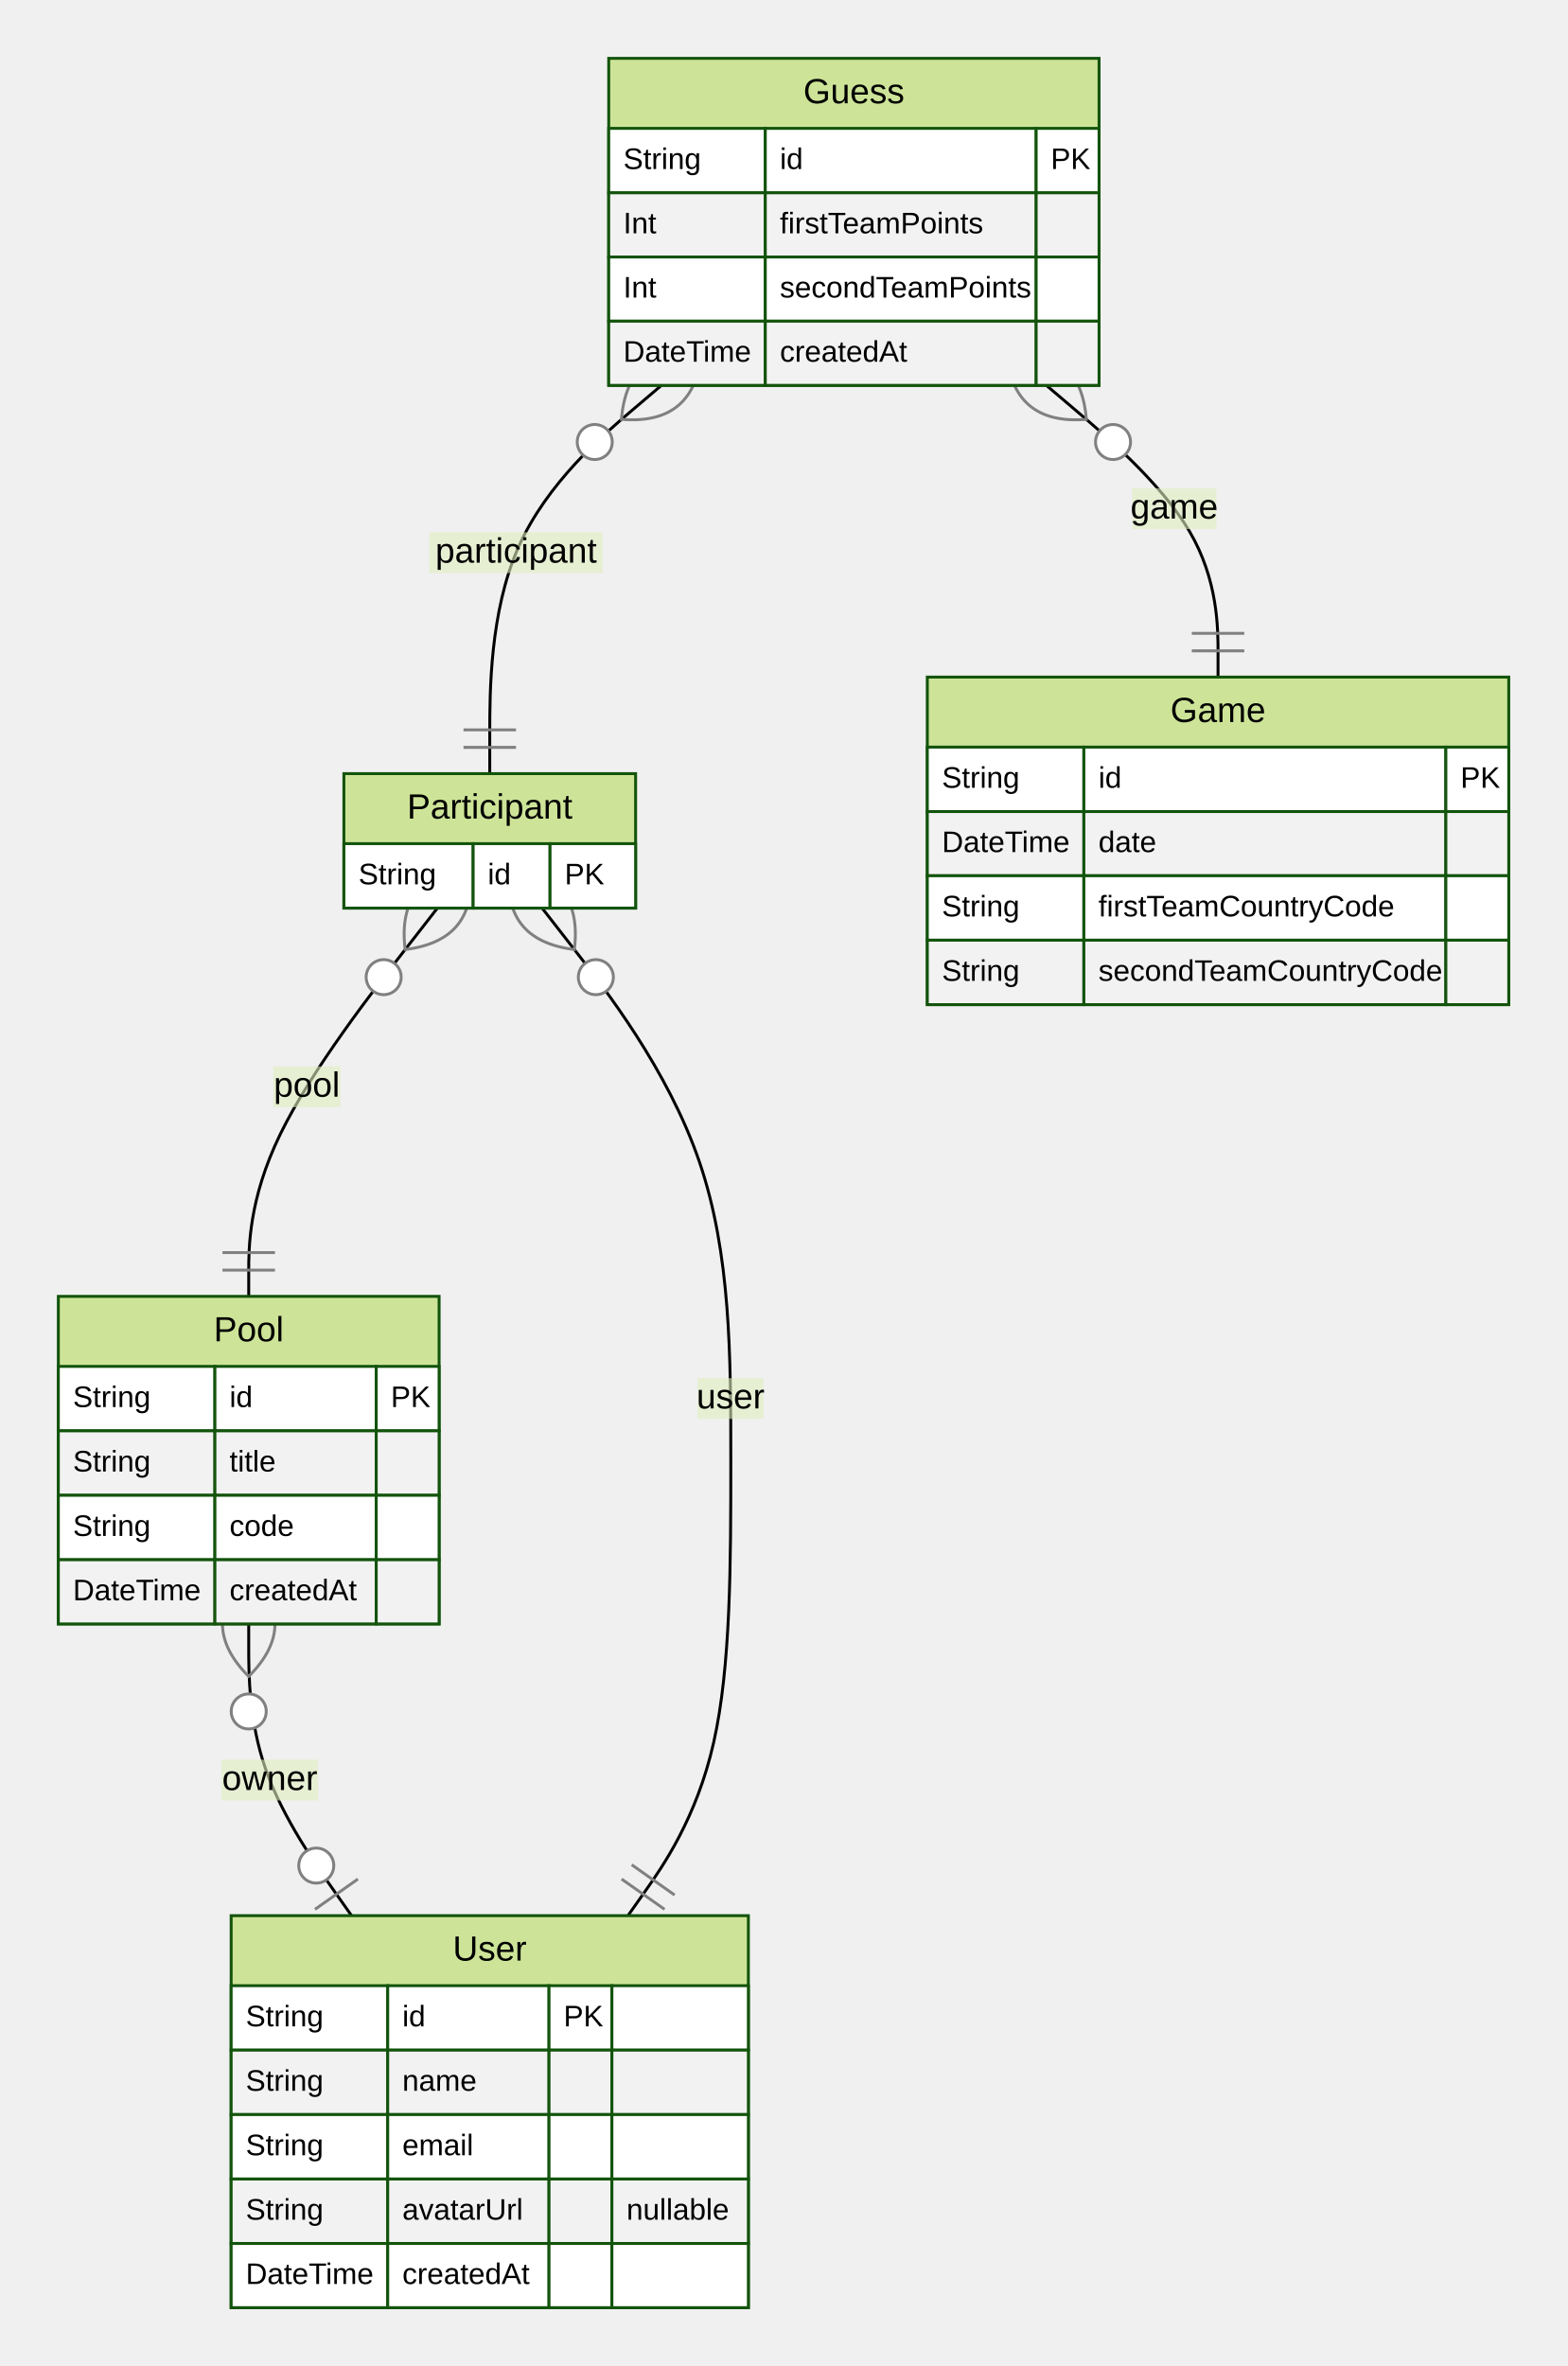
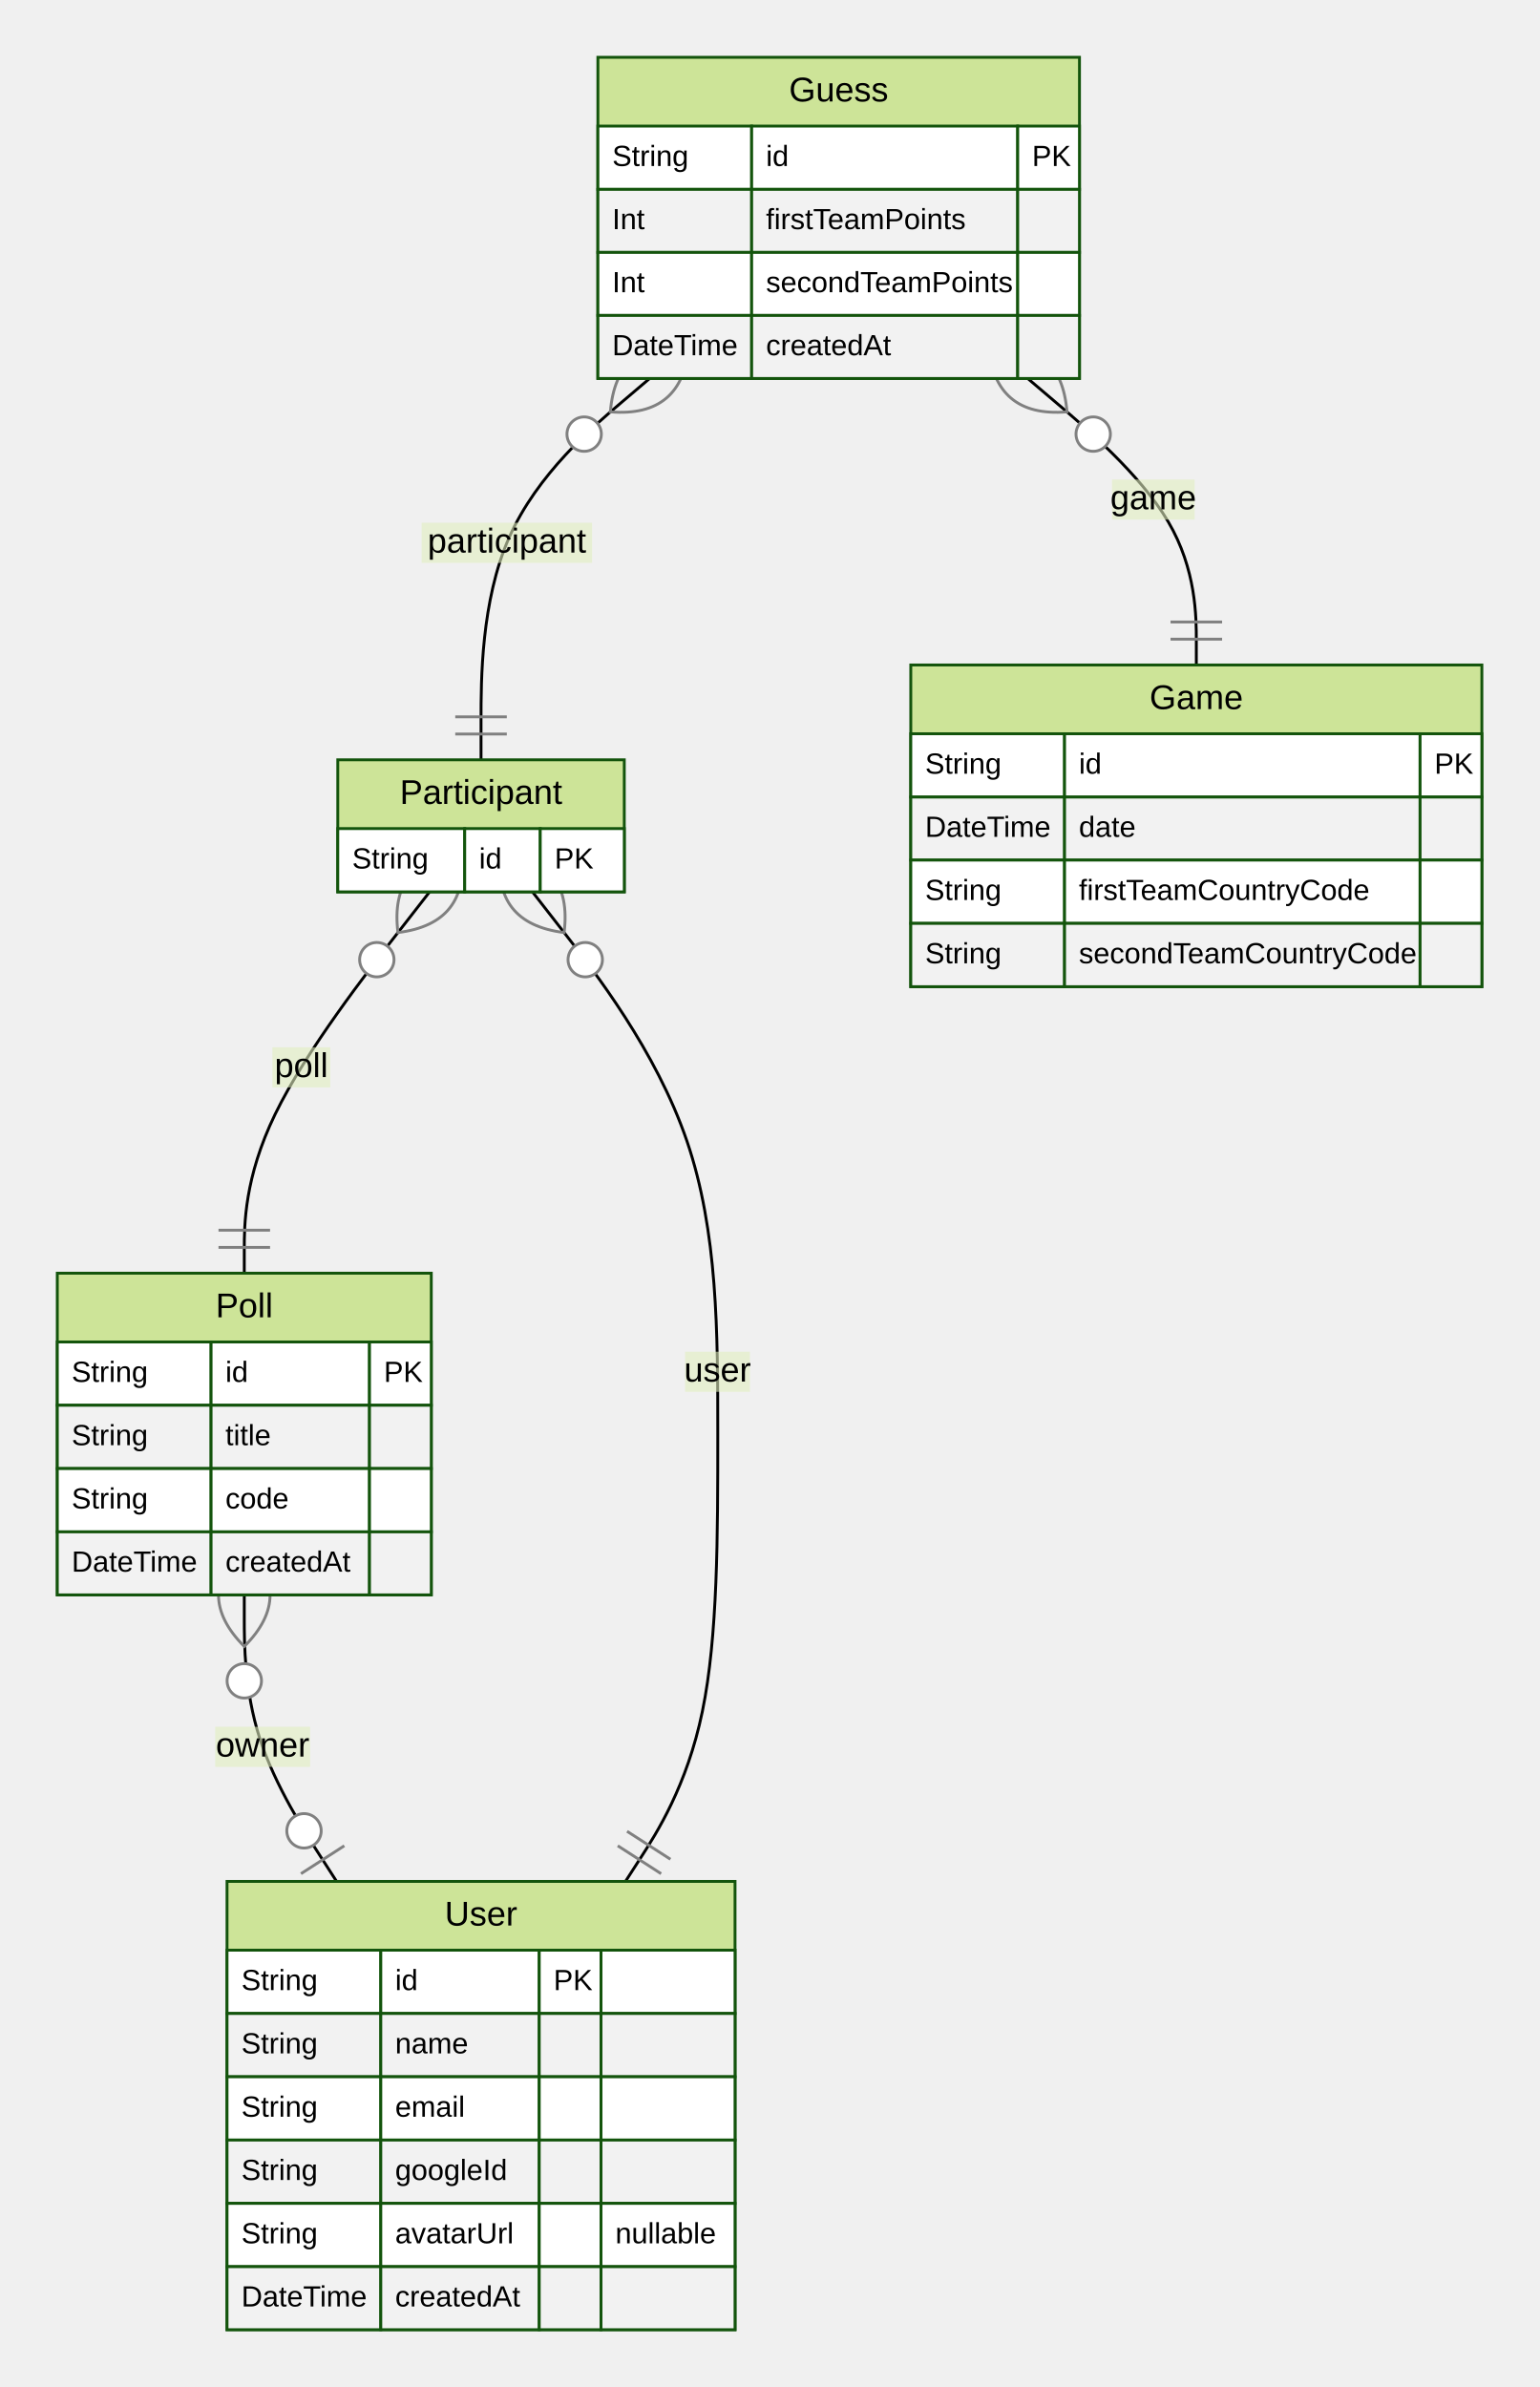
- <svg xmlns="http://www.w3.org/2000/svg" aria-labelledby="chart-title-mermaid-0 chart-desc-mermaid-0" role="img" viewBox="0 0 537.227 811.01" style="max-width: 537.227px; background-color: white;" width="100%" id="mermaid-0">
+ <svg xmlns="http://www.w3.org/2000/svg" aria-labelledby="chart-title-mermaid-0 chart-desc-mermaid-0" role="img" viewBox="0 0 537.227 833.102" style="max-width: 537.227px; background-color: white;" width="100%" id="mermaid-0">
  <style>#mermaid-0 {font-family:"trebuchet ms",verdana,arial,sans-serif;font-size:16px;fill:#000000;}#mermaid-0 .error-icon{fill:#552222;}#mermaid-0 .error-text{fill:#552222;stroke:#552222;}#mermaid-0 .edge-thickness-normal{stroke-width:2px;}#mermaid-0 .edge-thickness-thick{stroke-width:3.5px;}#mermaid-0 .edge-pattern-solid{stroke-dasharray:0;}#mermaid-0 .edge-pattern-dashed{stroke-dasharray:3;}#mermaid-0 .edge-pattern-dotted{stroke-dasharray:2;}#mermaid-0 .marker{fill:#000000;stroke:#000000;}#mermaid-0 .marker.cross{stroke:#000000;}#mermaid-0 svg{font-family:"trebuchet ms",verdana,arial,sans-serif;font-size:16px;}#mermaid-0 .entityBox{fill:#cde498;stroke:#13540c;}#mermaid-0 .attributeBoxOdd{fill:#ffffff;stroke:#13540c;}#mermaid-0 .attributeBoxEven{fill:#f2f2f2;stroke:#13540c;}#mermaid-0 .relationshipLabelBox{fill:hsl(78.158, 58.462%, 84.51%);opacity:0.7;background-color:hsl(78.158, 58.462%, 84.51%);}#mermaid-0 .relationshipLabelBox rect{opacity:0.5;}#mermaid-0 .relationshipLine{stroke:#000000;}#mermaid-0 :root{--mermaid-font-family:"trebuchet ms",verdana,arial,sans-serif;}</style>
  <g />
  <defs>
    <marker orient="auto" markerHeight="18" markerWidth="18" refY="9" refX="0" id="ONLY_ONE_START">
      <path d="M9,0 L9,18 M15,0 L15,18" fill="none" stroke="gray" />
    </marker>
  </defs>
  <defs>
    <marker orient="auto" markerHeight="18" markerWidth="18" refY="9" refX="18" id="ONLY_ONE_END">
      <path d="M3,0 L3,18 M9,0 L9,18" fill="none" stroke="gray" />
    </marker>
  </defs>
  <defs>
    <marker orient="auto" markerHeight="18" markerWidth="30" refY="9" refX="0" id="ZERO_OR_ONE_START">
      <circle r="6" cy="9" cx="21" fill="white" stroke="gray" />
      <path d="M9,0 L9,18" fill="none" stroke="gray" />
    </marker>
  </defs>
  <defs>
    <marker orient="auto" markerHeight="18" markerWidth="30" refY="9" refX="30" id="ZERO_OR_ONE_END">
      <circle r="6" cy="9" cx="9" fill="white" stroke="gray" />
      <path d="M21,0 L21,18" fill="none" stroke="gray" />
    </marker>
  </defs>
  <defs>
    <marker orient="auto" markerHeight="36" markerWidth="45" refY="18" refX="18" id="ONE_OR_MORE_START">
      <path d="M0,18 Q 18,0 36,18 Q 18,36 0,18 M42,9 L42,27" fill="none" stroke="gray" />
    </marker>
  </defs>
  <defs>
    <marker orient="auto" markerHeight="36" markerWidth="45" refY="18" refX="27" id="ONE_OR_MORE_END">
      <path d="M3,9 L3,27 M9,18 Q27,0 45,18 Q27,36 9,18" fill="none" stroke="gray" />
    </marker>
  </defs>
  <defs>
    <marker orient="auto" markerHeight="36" markerWidth="57" refY="18" refX="18" id="ZERO_OR_MORE_START">
      <circle r="6" cy="18" cx="48" fill="white" stroke="gray" />
      <path d="M0,18 Q18,0 36,18 Q18,36 0,18" fill="none" stroke="gray" />
    </marker>
  </defs>
  <defs>
    <marker orient="auto" markerHeight="36" markerWidth="57" refY="18" refX="39" id="ZERO_OR_MORE_END">
      <circle r="6" cy="18" cx="9" fill="white" stroke="gray" />
      <path d="M21,18 Q39,0 57,18 Q39,36 21,18" fill="none" stroke="gray" />
    </marker>
  </defs>
-   <path marker-start="url(#ZERO_OR_MORE_START)" marker-end="url(#ZERO_OR_ONE_END)" fill="none" stroke="gray" d="M85.266,556.643L85.266,564.976C85.266,573.309,85.266,589.976,91.142,606.643C97.018,623.309,108.771,639.976,114.647,648.309L120.523,656.643" class="er relationshipLine" />
-   <path marker-start="url(#ZERO_OR_MORE_START)" marker-end="url(#ONLY_ONE_END)" fill="none" stroke="gray" d="M185.841,311.275L196.622,325.124C207.404,338.973,228.968,366.67,239.749,398.208C250.531,429.746,250.531,465.126,250.531,500.505C250.531,535.884,250.531,571.263,244.655,597.286C238.779,623.309,227.026,639.976,221.15,648.309L215.273,656.643" class="er relationshipLine" />
+   <path marker-start="url(#ZERO_OR_MORE_START)" marker-end="url(#ZERO_OR_ONE_END)" fill="none" stroke="gray" d="M85.266,556.643L85.266,564.976C85.266,573.309,85.266,589.976,90.636,606.643C96.006,623.309,106.746,639.976,112.116,648.309L117.486,656.643" class="er relationshipLine" />
+   <path marker-start="url(#ZERO_OR_MORE_START)" marker-end="url(#ONLY_ONE_END)" fill="none" stroke="gray" d="M185.841,311.275L196.622,325.124C207.404,338.973,228.968,366.67,239.749,398.208C250.531,429.746,250.531,465.126,250.531,500.505C250.531,535.884,250.531,571.263,245.161,597.286C239.791,623.309,229.051,639.976,223.681,648.309L218.311,656.643" class="er relationshipLine" />
  <path marker-start="url(#ZERO_OR_MORE_START)" marker-end="url(#ONLY_ONE_END)" fill="none" stroke="gray" d="M149.956,311.275L139.174,325.124C128.393,338.973,106.829,366.67,96.047,388.852C85.266,411.034,85.266,427.701,85.266,436.034L85.266,444.367" class="er relationshipLine" />
  <path marker-start="url(#ZERO_OR_MORE_START)" marker-end="url(#ONLY_ONE_END)" fill="none" stroke="gray" d="M358.705,132.092L368.515,140.425C378.324,148.758,397.943,165.425,407.753,182.092C417.562,198.758,417.562,215.425,417.562,223.758L417.562,232.092" class="er relationshipLine" />
  <path marker-start="url(#ZERO_OR_MORE_START)" marker-end="url(#ONLY_ONE_END)" fill="none" stroke="gray" d="M226.756,132.092L216.946,140.425C207.137,148.758,187.518,165.425,177.708,187.607C167.898,209.789,167.898,237.486,167.898,251.335L167.898,265.184" class="er relationshipLine" />
-   <g transform="translate(20,444.3672 )" id="Pool">
+   <g transform="translate(20,444.3672 )" id="Poll">
    <rect height="112.275" width="130.531" y="0" x="0" stroke="gray" fill-opacity="100%" fill="honeydew" class="er entityBox" />
-     <text transform="translate(65.26562,12)" style="font-family: &quot;trebuchet ms&quot;, verdana, arial, sans-serif;; font-size: 12px" text-anchor="middle" dominant-baseline="middle" y="0" x="0" id="entity-Pool" class="er entityLabel">Pool</text>
-     <rect height="22.092" width="53.672" y="24" x="0" stroke="gray" fill-opacity="100%" fill="honeydew" class="er attributeBoxOdd" />
-     <text transform="translate(5,35.0459)" style="font-family: &quot;trebuchet ms&quot;, verdana, arial, sans-serif;; font-size: 10.2px" text-anchor="left" dominant-baseline="middle" y="0" x="0" id="entity-Pool-attr-1-type" class="er entityLabel">String</text>
+     <text transform="translate(65.26562,12)" style="font-family: &quot;trebuchet ms&quot;, verdana, arial, sans-serif;; font-size: 12px" text-anchor="middle" dominant-baseline="middle" y="0" x="0" id="entity-Poll" class="er entityLabel">Poll</text>
+     <rect height="22.092" width="53.672" y="24" x="0" stroke="gray" fill-opacity="100%" fill="honeydew" class="er attributeBoxOdd" />
+     <text transform="translate(5,35.0459)" style="font-family: &quot;trebuchet ms&quot;, verdana, arial, sans-serif;; font-size: 10.2px" text-anchor="left" dominant-baseline="middle" y="0" x="0" id="entity-Poll-attr-1-type" class="er entityLabel">String</text>
    <rect height="22.092" width="55.297" y="24" x="53.672" stroke="gray" fill-opacity="100%" fill="honeydew" class="er attributeBoxOdd" />
-     <text transform="translate(58.67188,35.0459)" style="font-family: &quot;trebuchet ms&quot;, verdana, arial, sans-serif;; font-size: 10.2px" text-anchor="left" dominant-baseline="middle" y="0" x="0" id="entity-Pool-attr-1-name" class="er entityLabel">id</text>
+     <text transform="translate(58.67188,35.0459)" style="font-family: &quot;trebuchet ms&quot;, verdana, arial, sans-serif;; font-size: 10.2px" text-anchor="left" dominant-baseline="middle" y="0" x="0" id="entity-Poll-attr-1-name" class="er entityLabel">id</text>
    <rect height="22.092" width="21.562" y="24" x="108.969" stroke="gray" fill-opacity="100%" fill="honeydew" class="er attributeBoxOdd" />
-     <text transform="translate(113.9688,35.0459)" style="font-family: &quot;trebuchet ms&quot;, verdana, arial, sans-serif;; font-size: 10.2px" text-anchor="left" dominant-baseline="middle" y="0" x="0" id="entity-Pool-attr-1-key" class="er entityLabel">PK</text>
+     <text transform="translate(113.9688,35.0459)" style="font-family: &quot;trebuchet ms&quot;, verdana, arial, sans-serif;; font-size: 10.2px" text-anchor="left" dominant-baseline="middle" y="0" x="0" id="entity-Poll-attr-1-key" class="er entityLabel">PK</text>
    <rect height="22.092" width="53.672" y="46.092" x="0" stroke="gray" fill-opacity="100%" fill="honeydew" class="er attributeBoxEven" />
-     <text transform="translate(5,57.1377)" style="font-family: &quot;trebuchet ms&quot;, verdana, arial, sans-serif;; font-size: 10.2px" text-anchor="left" dominant-baseline="middle" y="0" x="0" id="entity-Pool-attr-2-type" class="er entityLabel">String</text>
+     <text transform="translate(5,57.1377)" style="font-family: &quot;trebuchet ms&quot;, verdana, arial, sans-serif;; font-size: 10.2px" text-anchor="left" dominant-baseline="middle" y="0" x="0" id="entity-Poll-attr-2-type" class="er entityLabel">String</text>
    <rect height="22.092" width="55.297" y="46.092" x="53.672" stroke="gray" fill-opacity="100%" fill="honeydew" class="er attributeBoxEven" />
-     <text transform="translate(58.67188,57.1377)" style="font-family: &quot;trebuchet ms&quot;, verdana, arial, sans-serif;; font-size: 10.2px" text-anchor="left" dominant-baseline="middle" y="0" x="0" id="entity-Pool-attr-2-name" class="er entityLabel">title</text>
+     <text transform="translate(58.67188,57.1377)" style="font-family: &quot;trebuchet ms&quot;, verdana, arial, sans-serif;; font-size: 10.2px" text-anchor="left" dominant-baseline="middle" y="0" x="0" id="entity-Poll-attr-2-name" class="er entityLabel">title</text>
    <rect height="22.092" width="21.562" y="46.092" x="108.969" stroke="gray" fill-opacity="100%" fill="honeydew" class="er attributeBoxEven" />
-     <text transform="translate(113.9688,57.1377)" style="font-family: &quot;trebuchet ms&quot;, verdana, arial, sans-serif;; font-size: 10.2px" text-anchor="left" dominant-baseline="middle" y="0" x="0" id="entity-Pool-attr-2-key" class="er entityLabel" />
+     <text transform="translate(113.9688,57.1377)" style="font-family: &quot;trebuchet ms&quot;, verdana, arial, sans-serif;; font-size: 10.2px" text-anchor="left" dominant-baseline="middle" y="0" x="0" id="entity-Poll-attr-2-key" class="er entityLabel" />
    <rect height="22.092" width="53.672" y="68.184" x="0" stroke="gray" fill-opacity="100%" fill="honeydew" class="er attributeBoxOdd" />
-     <text transform="translate(5,79.22949)" style="font-family: &quot;trebuchet ms&quot;, verdana, arial, sans-serif;; font-size: 10.2px" text-anchor="left" dominant-baseline="middle" y="0" x="0" id="entity-Pool-attr-3-type" class="er entityLabel">String</text>
+     <text transform="translate(5,79.22949)" style="font-family: &quot;trebuchet ms&quot;, verdana, arial, sans-serif;; font-size: 10.2px" text-anchor="left" dominant-baseline="middle" y="0" x="0" id="entity-Poll-attr-3-type" class="er entityLabel">String</text>
    <rect height="22.092" width="55.297" y="68.184" x="53.672" stroke="gray" fill-opacity="100%" fill="honeydew" class="er attributeBoxOdd" />
-     <text transform="translate(58.67188,79.22949)" style="font-family: &quot;trebuchet ms&quot;, verdana, arial, sans-serif;; font-size: 10.2px" text-anchor="left" dominant-baseline="middle" y="0" x="0" id="entity-Pool-attr-3-name" class="er entityLabel">code</text>
+     <text transform="translate(58.67188,79.22949)" style="font-family: &quot;trebuchet ms&quot;, verdana, arial, sans-serif;; font-size: 10.2px" text-anchor="left" dominant-baseline="middle" y="0" x="0" id="entity-Poll-attr-3-name" class="er entityLabel">code</text>
    <rect height="22.092" width="21.562" y="68.184" x="108.969" stroke="gray" fill-opacity="100%" fill="honeydew" class="er attributeBoxOdd" />
-     <text transform="translate(113.9688,79.22949)" style="font-family: &quot;trebuchet ms&quot;, verdana, arial, sans-serif;; font-size: 10.2px" text-anchor="left" dominant-baseline="middle" y="0" x="0" id="entity-Pool-attr-3-key" class="er entityLabel" />
+     <text transform="translate(113.9688,79.22949)" style="font-family: &quot;trebuchet ms&quot;, verdana, arial, sans-serif;; font-size: 10.2px" text-anchor="left" dominant-baseline="middle" y="0" x="0" id="entity-Poll-attr-3-key" class="er entityLabel" />
    <rect height="22" width="53.672" y="90.275" x="0" stroke="gray" fill-opacity="100%" fill="honeydew" class="er attributeBoxEven" />
-     <text transform="translate(5,101.2754)" style="font-family: &quot;trebuchet ms&quot;, verdana, arial, sans-serif;; font-size: 10.2px" text-anchor="left" dominant-baseline="middle" y="0" x="0" id="entity-Pool-attr-4-type" class="er entityLabel">DateTime</text>
+     <text transform="translate(5,101.2754)" style="font-family: &quot;trebuchet ms&quot;, verdana, arial, sans-serif;; font-size: 10.2px" text-anchor="left" dominant-baseline="middle" y="0" x="0" id="entity-Poll-attr-4-type" class="er entityLabel">DateTime</text>
    <rect height="22" width="55.297" y="90.275" x="53.672" stroke="gray" fill-opacity="100%" fill="honeydew" class="er attributeBoxEven" />
-     <text transform="translate(58.67188,101.2754)" style="font-family: &quot;trebuchet ms&quot;, verdana, arial, sans-serif;; font-size: 10.2px" text-anchor="left" dominant-baseline="middle" y="0" x="0" id="entity-Pool-attr-4-name" class="er entityLabel">createdAt</text>
+     <text transform="translate(58.67188,101.2754)" style="font-family: &quot;trebuchet ms&quot;, verdana, arial, sans-serif;; font-size: 10.2px" text-anchor="left" dominant-baseline="middle" y="0" x="0" id="entity-Poll-attr-4-name" class="er entityLabel">createdAt</text>
    <rect height="22" width="21.562" y="90.275" x="108.969" stroke="gray" fill-opacity="100%" fill="honeydew" class="er attributeBoxEven" />
-     <text transform="translate(113.9688,101.2754)" style="font-family: &quot;trebuchet ms&quot;, verdana, arial, sans-serif;; font-size: 10.2px" text-anchor="left" dominant-baseline="middle" y="0" x="0" id="entity-Pool-attr-4-key" class="er entityLabel" />
+     <text transform="translate(113.9688,101.2754)" style="font-family: &quot;trebuchet ms&quot;, verdana, arial, sans-serif;; font-size: 10.2px" text-anchor="left" dominant-baseline="middle" y="0" x="0" id="entity-Poll-attr-4-key" class="er entityLabel" />
  </g>
  <g transform="translate(117.8984,265.1836 )" id="Participant">
    <rect height="46.092" width="100" y="0" x="0" stroke="gray" fill-opacity="100%" fill="honeydew" class="er entityBox" />
    <text transform="translate(50,12)" style="font-family: &quot;trebuchet ms&quot;, verdana, arial, sans-serif;; font-size: 12px" text-anchor="middle" dominant-baseline="middle" y="0" x="0" id="entity-Participant" class="er entityLabel">Participant</text>
    <rect height="22.092" width="44.302" y="24" x="0" stroke="gray" fill-opacity="100%" fill="honeydew" class="er attributeBoxOdd" />
    <text transform="translate(5,35.0459)" style="font-family: &quot;trebuchet ms&quot;, verdana, arial, sans-serif;; font-size: 10.2px" text-anchor="left" dominant-baseline="middle" y="0" x="0" id="entity-Participant-attr-1-type" class="er entityLabel">String</text>
    <rect height="22.092" width="26.365" y="24" x="44.302" stroke="gray" fill-opacity="100%" fill="honeydew" class="er attributeBoxOdd" />
    <text transform="translate(49.30208,35.0459)" style="font-family: &quot;trebuchet ms&quot;, verdana, arial, sans-serif;; font-size: 10.2px" text-anchor="left" dominant-baseline="middle" y="0" x="0" id="entity-Participant-attr-1-name" class="er entityLabel">id</text>
    <rect height="22.092" width="29.333" y="24" x="70.667" stroke="gray" fill-opacity="100%" fill="honeydew" class="er attributeBoxOdd" />
    <text transform="translate(75.66667,35.0459)" style="font-family: &quot;trebuchet ms&quot;, verdana, arial, sans-serif;; font-size: 10.2px" text-anchor="left" dominant-baseline="middle" y="0" x="0" id="entity-Participant-attr-1-key" class="er entityLabel">PK</text>
  </g>
  <g transform="translate(79.24219,656.6426 )" id="User">
-     <rect height="134.367" width="177.312" y="0" x="0" stroke="gray" fill-opacity="100%" fill="honeydew" class="er entityBox" />
+     <rect height="156.459" width="177.312" y="0" x="0" stroke="gray" fill-opacity="100%" fill="honeydew" class="er entityBox" />
    <text transform="translate(88.65625,12)" style="font-family: &quot;trebuchet ms&quot;, verdana, arial, sans-serif;; font-size: 12px" text-anchor="middle" dominant-baseline="middle" y="0" x="0" id="entity-User" class="er entityLabel">User</text>
    <rect height="22.092" width="53.672" y="24" x="0" stroke="gray" fill-opacity="100%" fill="honeydew" class="er attributeBoxOdd" />
    <text transform="translate(5,35.0459)" style="font-family: &quot;trebuchet ms&quot;, verdana, arial, sans-serif;; font-size: 10.2px" text-anchor="left" dominant-baseline="middle" y="0" x="0" id="entity-User-attr-1-type" class="er entityLabel">String</text>
    <rect height="22.092" width="55.297" y="24" x="53.672" stroke="gray" fill-opacity="100%" fill="honeydew" class="er attributeBoxOdd" />
    <text transform="translate(58.67188,35.0459)" style="font-family: &quot;trebuchet ms&quot;, verdana, arial, sans-serif;; font-size: 10.2px" text-anchor="left" dominant-baseline="middle" y="0" x="0" id="entity-User-attr-1-name" class="er entityLabel">id</text>
    <rect height="22.092" width="21.562" y="24" x="108.969" stroke="gray" fill-opacity="100%" fill="honeydew" class="er attributeBoxOdd" />
    <text transform="translate(113.9688,35.0459)" style="font-family: &quot;trebuchet ms&quot;, verdana, arial, sans-serif;; font-size: 10.2px" text-anchor="left" dominant-baseline="middle" y="0" x="0" id="entity-User-attr-1-key" class="er entityLabel">PK</text>
    <rect height="22.092" width="46.781" y="24" x="130.531" stroke="gray" fill-opacity="100%" fill="honeydew" class="er attributeBoxOdd" />
    <text transform="translate(135.5312,35.0459)" style="font-family: &quot;trebuchet ms&quot;, verdana, arial, sans-serif;; font-size: 10.2px" text-anchor="left" dominant-baseline="middle" y="0" x="0" id="entity-User-attr-1-comment" class="er entityLabel" />
    <rect height="22.092" width="53.672" y="46.092" x="0" stroke="gray" fill-opacity="100%" fill="honeydew" class="er attributeBoxEven" />
    <text transform="translate(5,57.1377)" style="font-family: &quot;trebuchet ms&quot;, verdana, arial, sans-serif;; font-size: 10.2px" text-anchor="left" dominant-baseline="middle" y="0" x="0" id="entity-User-attr-2-type" class="er entityLabel">String</text>
    <rect height="22.092" width="55.297" y="46.092" x="53.672" stroke="gray" fill-opacity="100%" fill="honeydew" class="er attributeBoxEven" />
    <text transform="translate(58.67188,57.1377)" style="font-family: &quot;trebuchet ms&quot;, verdana, arial, sans-serif;; font-size: 10.2px" text-anchor="left" dominant-baseline="middle" y="0" x="0" id="entity-User-attr-2-name" class="er entityLabel">name</text>
    <rect height="22.092" width="21.562" y="46.092" x="108.969" stroke="gray" fill-opacity="100%" fill="honeydew" class="er attributeBoxEven" />
    <text transform="translate(113.9688,57.1377)" style="font-family: &quot;trebuchet ms&quot;, verdana, arial, sans-serif;; font-size: 10.2px" text-anchor="left" dominant-baseline="middle" y="0" x="0" id="entity-User-attr-2-key" class="er entityLabel" />
    <rect height="22.092" width="46.781" y="46.092" x="130.531" stroke="gray" fill-opacity="100%" fill="honeydew" class="er attributeBoxEven" />
    <text transform="translate(135.5312,57.1377)" style="font-family: &quot;trebuchet ms&quot;, verdana, arial, sans-serif;; font-size: 10.2px" text-anchor="left" dominant-baseline="middle" y="0" x="0" id="entity-User-attr-2-comment" class="er entityLabel" />
    <rect height="22.092" width="53.672" y="68.184" x="0" stroke="gray" fill-opacity="100%" fill="honeydew" class="er attributeBoxOdd" />
    <text transform="translate(5,79.22949)" style="font-family: &quot;trebuchet ms&quot;, verdana, arial, sans-serif;; font-size: 10.2px" text-anchor="left" dominant-baseline="middle" y="0" x="0" id="entity-User-attr-3-type" class="er entityLabel">String</text>
    <rect height="22.092" width="55.297" y="68.184" x="53.672" stroke="gray" fill-opacity="100%" fill="honeydew" class="er attributeBoxOdd" />
    <text transform="translate(58.67188,79.22949)" style="font-family: &quot;trebuchet ms&quot;, verdana, arial, sans-serif;; font-size: 10.2px" text-anchor="left" dominant-baseline="middle" y="0" x="0" id="entity-User-attr-3-name" class="er entityLabel">email</text>
    <rect height="22.092" width="21.562" y="68.184" x="108.969" stroke="gray" fill-opacity="100%" fill="honeydew" class="er attributeBoxOdd" />
    <text transform="translate(113.9688,79.22949)" style="font-family: &quot;trebuchet ms&quot;, verdana, arial, sans-serif;; font-size: 10.2px" text-anchor="left" dominant-baseline="middle" y="0" x="0" id="entity-User-attr-3-key" class="er entityLabel" />
    <rect height="22.092" width="46.781" y="68.184" x="130.531" stroke="gray" fill-opacity="100%" fill="honeydew" class="er attributeBoxOdd" />
    <text transform="translate(135.5312,79.22949)" style="font-family: &quot;trebuchet ms&quot;, verdana, arial, sans-serif;; font-size: 10.2px" text-anchor="left" dominant-baseline="middle" y="0" x="0" id="entity-User-attr-3-comment" class="er entityLabel" />
    <rect height="22.092" width="53.672" y="90.275" x="0" stroke="gray" fill-opacity="100%" fill="honeydew" class="er attributeBoxEven" />
    <text transform="translate(5,101.3213)" style="font-family: &quot;trebuchet ms&quot;, verdana, arial, sans-serif;; font-size: 10.2px" text-anchor="left" dominant-baseline="middle" y="0" x="0" id="entity-User-attr-4-type" class="er entityLabel">String</text>
    <rect height="22.092" width="55.297" y="90.275" x="53.672" stroke="gray" fill-opacity="100%" fill="honeydew" class="er attributeBoxEven" />
-     <text transform="translate(58.67188,101.3213)" style="font-family: &quot;trebuchet ms&quot;, verdana, arial, sans-serif;; font-size: 10.2px" text-anchor="left" dominant-baseline="middle" y="0" x="0" id="entity-User-attr-4-name" class="er entityLabel">avatarUrl</text>
+     <text transform="translate(58.67188,101.3213)" style="font-family: &quot;trebuchet ms&quot;, verdana, arial, sans-serif;; font-size: 10.2px" text-anchor="left" dominant-baseline="middle" y="0" x="0" id="entity-User-attr-4-name" class="er entityLabel">googleId</text>
    <rect height="22.092" width="21.562" y="90.275" x="108.969" stroke="gray" fill-opacity="100%" fill="honeydew" class="er attributeBoxEven" />
    <text transform="translate(113.9688,101.3213)" style="font-family: &quot;trebuchet ms&quot;, verdana, arial, sans-serif;; font-size: 10.2px" text-anchor="left" dominant-baseline="middle" y="0" x="0" id="entity-User-attr-4-key" class="er entityLabel" />
    <rect height="22.092" width="46.781" y="90.275" x="130.531" stroke="gray" fill-opacity="100%" fill="honeydew" class="er attributeBoxEven" />
-     <text transform="translate(135.5312,101.3213)" style="font-family: &quot;trebuchet ms&quot;, verdana, arial, sans-serif;; font-size: 10.2px" text-anchor="left" dominant-baseline="middle" y="0" x="0" id="entity-User-attr-4-comment" class="er entityLabel">nullable</text>
-     <rect height="22" width="53.672" y="112.367" x="0" stroke="gray" fill-opacity="100%" fill="honeydew" class="er attributeBoxOdd" />
-     <text transform="translate(5,123.3672)" style="font-family: &quot;trebuchet ms&quot;, verdana, arial, sans-serif;; font-size: 10.2px" text-anchor="left" dominant-baseline="middle" y="0" x="0" id="entity-User-attr-5-type" class="er entityLabel">DateTime</text>
-     <rect height="22" width="55.297" y="112.367" x="53.672" stroke="gray" fill-opacity="100%" fill="honeydew" class="er attributeBoxOdd" />
-     <text transform="translate(58.67188,123.3672)" style="font-family: &quot;trebuchet ms&quot;, verdana, arial, sans-serif;; font-size: 10.2px" text-anchor="left" dominant-baseline="middle" y="0" x="0" id="entity-User-attr-5-name" class="er entityLabel">createdAt</text>
-     <rect height="22" width="21.562" y="112.367" x="108.969" stroke="gray" fill-opacity="100%" fill="honeydew" class="er attributeBoxOdd" />
-     <text transform="translate(113.9688,123.3672)" style="font-family: &quot;trebuchet ms&quot;, verdana, arial, sans-serif;; font-size: 10.2px" text-anchor="left" dominant-baseline="middle" y="0" x="0" id="entity-User-attr-5-key" class="er entityLabel" />
-     <rect height="22" width="46.781" y="112.367" x="130.531" stroke="gray" fill-opacity="100%" fill="honeydew" class="er attributeBoxOdd" />
-     <text transform="translate(135.5312,123.3672)" style="font-family: &quot;trebuchet ms&quot;, verdana, arial, sans-serif;; font-size: 10.2px" text-anchor="left" dominant-baseline="middle" y="0" x="0" id="entity-User-attr-5-comment" class="er entityLabel" />
+     <text transform="translate(135.5312,101.3213)" style="font-family: &quot;trebuchet ms&quot;, verdana, arial, sans-serif;; font-size: 10.2px" text-anchor="left" dominant-baseline="middle" y="0" x="0" id="entity-User-attr-4-comment" class="er entityLabel" />
+     <rect height="22.092" width="53.672" y="112.367" x="0" stroke="gray" fill-opacity="100%" fill="honeydew" class="er attributeBoxOdd" />
+     <text transform="translate(5,123.4131)" style="font-family: &quot;trebuchet ms&quot;, verdana, arial, sans-serif;; font-size: 10.2px" text-anchor="left" dominant-baseline="middle" y="0" x="0" id="entity-User-attr-5-type" class="er entityLabel">String</text>
+     <rect height="22.092" width="55.297" y="112.367" x="53.672" stroke="gray" fill-opacity="100%" fill="honeydew" class="er attributeBoxOdd" />
+     <text transform="translate(58.67188,123.4131)" style="font-family: &quot;trebuchet ms&quot;, verdana, arial, sans-serif;; font-size: 10.2px" text-anchor="left" dominant-baseline="middle" y="0" x="0" id="entity-User-attr-5-name" class="er entityLabel">avatarUrl</text>
+     <rect height="22.092" width="21.562" y="112.367" x="108.969" stroke="gray" fill-opacity="100%" fill="honeydew" class="er attributeBoxOdd" />
+     <text transform="translate(113.9688,123.4131)" style="font-family: &quot;trebuchet ms&quot;, verdana, arial, sans-serif;; font-size: 10.2px" text-anchor="left" dominant-baseline="middle" y="0" x="0" id="entity-User-attr-5-key" class="er entityLabel" />
+     <rect height="22.092" width="46.781" y="112.367" x="130.531" stroke="gray" fill-opacity="100%" fill="honeydew" class="er attributeBoxOdd" />
+     <text transform="translate(135.5312,123.4131)" style="font-family: &quot;trebuchet ms&quot;, verdana, arial, sans-serif;; font-size: 10.2px" text-anchor="left" dominant-baseline="middle" y="0" x="0" id="entity-User-attr-5-comment" class="er entityLabel">nullable</text>
+     <rect height="22" width="53.672" y="134.459" x="0" stroke="gray" fill-opacity="100%" fill="honeydew" class="er attributeBoxEven" />
+     <text transform="translate(5,145.459)" style="font-family: &quot;trebuchet ms&quot;, verdana, arial, sans-serif;; font-size: 10.2px" text-anchor="left" dominant-baseline="middle" y="0" x="0" id="entity-User-attr-6-type" class="er entityLabel">DateTime</text>
+     <rect height="22" width="55.297" y="134.459" x="53.672" stroke="gray" fill-opacity="100%" fill="honeydew" class="er attributeBoxEven" />
+     <text transform="translate(58.67188,145.459)" style="font-family: &quot;trebuchet ms&quot;, verdana, arial, sans-serif;; font-size: 10.2px" text-anchor="left" dominant-baseline="middle" y="0" x="0" id="entity-User-attr-6-name" class="er entityLabel">createdAt</text>
+     <rect height="22" width="21.562" y="134.459" x="108.969" stroke="gray" fill-opacity="100%" fill="honeydew" class="er attributeBoxEven" />
+     <text transform="translate(113.9688,145.459)" style="font-family: &quot;trebuchet ms&quot;, verdana, arial, sans-serif;; font-size: 10.2px" text-anchor="left" dominant-baseline="middle" y="0" x="0" id="entity-User-attr-6-key" class="er entityLabel" />
+     <rect height="22" width="46.781" y="134.459" x="130.531" stroke="gray" fill-opacity="100%" fill="honeydew" class="er attributeBoxEven" />
+     <text transform="translate(135.5312,145.459)" style="font-family: &quot;trebuchet ms&quot;, verdana, arial, sans-serif;; font-size: 10.2px" text-anchor="left" dominant-baseline="middle" y="0" x="0" id="entity-User-attr-6-comment" class="er entityLabel" />
  </g>
  <g transform="translate(317.8984,232.0918 )" id="Game">
    <rect height="112.275" width="199.328" y="0" x="0" stroke="gray" fill-opacity="100%" fill="honeydew" class="er entityBox" />
    <text transform="translate(99.66406,12)" style="font-family: &quot;trebuchet ms&quot;, verdana, arial, sans-serif;; font-size: 12px" text-anchor="middle" dominant-baseline="middle" y="0" x="0" id="entity-Game" class="er entityLabel">Game</text>
    <rect height="22.092" width="53.672" y="24" x="0" stroke="gray" fill-opacity="100%" fill="honeydew" class="er attributeBoxOdd" />
    <text transform="translate(5,35.0459)" style="font-family: &quot;trebuchet ms&quot;, verdana, arial, sans-serif;; font-size: 10.2px" text-anchor="left" dominant-baseline="middle" y="0" x="0" id="entity-Game-attr-1-type" class="er entityLabel">String</text>
    <rect height="22.092" width="124.094" y="24" x="53.672" stroke="gray" fill-opacity="100%" fill="honeydew" class="er attributeBoxOdd" />
    <text transform="translate(58.67188,35.0459)" style="font-family: &quot;trebuchet ms&quot;, verdana, arial, sans-serif;; font-size: 10.2px" text-anchor="left" dominant-baseline="middle" y="0" x="0" id="entity-Game-attr-1-name" class="er entityLabel">id</text>
    <rect height="22.092" width="21.562" y="24" x="177.766" stroke="gray" fill-opacity="100%" fill="honeydew" class="er attributeBoxOdd" />
    <text transform="translate(182.7656,35.0459)" style="font-family: &quot;trebuchet ms&quot;, verdana, arial, sans-serif;; font-size: 10.2px" text-anchor="left" dominant-baseline="middle" y="0" x="0" id="entity-Game-attr-1-key" class="er entityLabel">PK</text>
    <rect height="22" width="53.672" y="46.092" x="0" stroke="gray" fill-opacity="100%" fill="honeydew" class="er attributeBoxEven" />
    <text transform="translate(5,57.0918)" style="font-family: &quot;trebuchet ms&quot;, verdana, arial, sans-serif;; font-size: 10.2px" text-anchor="left" dominant-baseline="middle" y="0" x="0" id="entity-Game-attr-2-type" class="er entityLabel">DateTime</text>
    <rect height="22" width="124.094" y="46.092" x="53.672" stroke="gray" fill-opacity="100%" fill="honeydew" class="er attributeBoxEven" />
    <text transform="translate(58.67188,57.0918)" style="font-family: &quot;trebuchet ms&quot;, verdana, arial, sans-serif;; font-size: 10.2px" text-anchor="left" dominant-baseline="middle" y="0" x="0" id="entity-Game-attr-2-name" class="er entityLabel">date</text>
    <rect height="22" width="21.562" y="46.092" x="177.766" stroke="gray" fill-opacity="100%" fill="honeydew" class="er attributeBoxEven" />
    <text transform="translate(182.7656,57.0918)" style="font-family: &quot;trebuchet ms&quot;, verdana, arial, sans-serif;; font-size: 10.2px" text-anchor="left" dominant-baseline="middle" y="0" x="0" id="entity-Game-attr-2-key" class="er entityLabel" />
    <rect height="22.092" width="53.672" y="68.092" x="0" stroke="gray" fill-opacity="100%" fill="honeydew" class="er attributeBoxOdd" />
    <text transform="translate(5,79.1377)" style="font-family: &quot;trebuchet ms&quot;, verdana, arial, sans-serif;; font-size: 10.2px" text-anchor="left" dominant-baseline="middle" y="0" x="0" id="entity-Game-attr-3-type" class="er entityLabel">String</text>
    <rect height="22.092" width="124.094" y="68.092" x="53.672" stroke="gray" fill-opacity="100%" fill="honeydew" class="er attributeBoxOdd" />
    <text transform="translate(58.67188,79.1377)" style="font-family: &quot;trebuchet ms&quot;, verdana, arial, sans-serif;; font-size: 10.2px" text-anchor="left" dominant-baseline="middle" y="0" x="0" id="entity-Game-attr-3-name" class="er entityLabel">firstTeamCountryCode</text>
    <rect height="22.092" width="21.562" y="68.092" x="177.766" stroke="gray" fill-opacity="100%" fill="honeydew" class="er attributeBoxOdd" />
    <text transform="translate(182.7656,79.1377)" style="font-family: &quot;trebuchet ms&quot;, verdana, arial, sans-serif;; font-size: 10.2px" text-anchor="left" dominant-baseline="middle" y="0" x="0" id="entity-Game-attr-3-key" class="er entityLabel" />
    <rect height="22.092" width="53.672" y="90.184" x="0" stroke="gray" fill-opacity="100%" fill="honeydew" class="er attributeBoxEven" />
    <text transform="translate(5,101.2295)" style="font-family: &quot;trebuchet ms&quot;, verdana, arial, sans-serif;; font-size: 10.2px" text-anchor="left" dominant-baseline="middle" y="0" x="0" id="entity-Game-attr-4-type" class="er entityLabel">String</text>
    <rect height="22.092" width="124.094" y="90.184" x="53.672" stroke="gray" fill-opacity="100%" fill="honeydew" class="er attributeBoxEven" />
    <text transform="translate(58.67188,101.2295)" style="font-family: &quot;trebuchet ms&quot;, verdana, arial, sans-serif;; font-size: 10.2px" text-anchor="left" dominant-baseline="middle" y="0" x="0" id="entity-Game-attr-4-name" class="er entityLabel">secondTeamCountryCode</text>
    <rect height="22.092" width="21.562" y="90.184" x="177.766" stroke="gray" fill-opacity="100%" fill="honeydew" class="er attributeBoxEven" />
    <text transform="translate(182.7656,101.2295)" style="font-family: &quot;trebuchet ms&quot;, verdana, arial, sans-serif;; font-size: 10.2px" text-anchor="left" dominant-baseline="middle" y="0" x="0" id="entity-Game-attr-4-key" class="er entityLabel" />
  </g>
  <g transform="translate(208.6836,20 )" id="Guess">
    <rect height="112.092" width="168.094" y="0" x="0" stroke="gray" fill-opacity="100%" fill="honeydew" class="er entityBox" />
    <text transform="translate(84.04688,12)" style="font-family: &quot;trebuchet ms&quot;, verdana, arial, sans-serif;; font-size: 12px" text-anchor="middle" dominant-baseline="middle" y="0" x="0" id="entity-Guess" class="er entityLabel">Guess</text>
    <rect height="22.092" width="53.672" y="24" x="0" stroke="gray" fill-opacity="100%" fill="honeydew" class="er attributeBoxOdd" />
    <text transform="translate(5,35.0459)" style="font-family: &quot;trebuchet ms&quot;, verdana, arial, sans-serif;; font-size: 10.2px" text-anchor="left" dominant-baseline="middle" y="0" x="0" id="entity-Guess-attr-1-type" class="er entityLabel">String</text>
    <rect height="22.092" width="92.859" y="24" x="53.672" stroke="gray" fill-opacity="100%" fill="honeydew" class="er attributeBoxOdd" />
    <text transform="translate(58.67188,35.0459)" style="font-family: &quot;trebuchet ms&quot;, verdana, arial, sans-serif;; font-size: 10.2px" text-anchor="left" dominant-baseline="middle" y="0" x="0" id="entity-Guess-attr-1-name" class="er entityLabel">id</text>
    <rect height="22.092" width="21.562" y="24" x="146.531" stroke="gray" fill-opacity="100%" fill="honeydew" class="er attributeBoxOdd" />
    <text transform="translate(151.5312,35.0459)" style="font-family: &quot;trebuchet ms&quot;, verdana, arial, sans-serif;; font-size: 10.2px" text-anchor="left" dominant-baseline="middle" y="0" x="0" id="entity-Guess-attr-1-key" class="er entityLabel">PK</text>
    <rect height="22" width="53.672" y="46.092" x="0" stroke="gray" fill-opacity="100%" fill="honeydew" class="er attributeBoxEven" />
    <text transform="translate(5,57.0918)" style="font-family: &quot;trebuchet ms&quot;, verdana, arial, sans-serif;; font-size: 10.2px" text-anchor="left" dominant-baseline="middle" y="0" x="0" id="entity-Guess-attr-2-type" class="er entityLabel">Int</text>
    <rect height="22" width="92.859" y="46.092" x="53.672" stroke="gray" fill-opacity="100%" fill="honeydew" class="er attributeBoxEven" />
    <text transform="translate(58.67188,57.0918)" style="font-family: &quot;trebuchet ms&quot;, verdana, arial, sans-serif;; font-size: 10.2px" text-anchor="left" dominant-baseline="middle" y="0" x="0" id="entity-Guess-attr-2-name" class="er entityLabel">firstTeamPoints</text>
    <rect height="22" width="21.562" y="46.092" x="146.531" stroke="gray" fill-opacity="100%" fill="honeydew" class="er attributeBoxEven" />
    <text transform="translate(151.5312,57.0918)" style="font-family: &quot;trebuchet ms&quot;, verdana, arial, sans-serif;; font-size: 10.2px" text-anchor="left" dominant-baseline="middle" y="0" x="0" id="entity-Guess-attr-2-key" class="er entityLabel" />
    <rect height="22" width="53.672" y="68.092" x="0" stroke="gray" fill-opacity="100%" fill="honeydew" class="er attributeBoxOdd" />
    <text transform="translate(5,79.0918)" style="font-family: &quot;trebuchet ms&quot;, verdana, arial, sans-serif;; font-size: 10.2px" text-anchor="left" dominant-baseline="middle" y="0" x="0" id="entity-Guess-attr-3-type" class="er entityLabel">Int</text>
    <rect height="22" width="92.859" y="68.092" x="53.672" stroke="gray" fill-opacity="100%" fill="honeydew" class="er attributeBoxOdd" />
    <text transform="translate(58.67188,79.0918)" style="font-family: &quot;trebuchet ms&quot;, verdana, arial, sans-serif;; font-size: 10.2px" text-anchor="left" dominant-baseline="middle" y="0" x="0" id="entity-Guess-attr-3-name" class="er entityLabel">secondTeamPoints</text>
    <rect height="22" width="21.562" y="68.092" x="146.531" stroke="gray" fill-opacity="100%" fill="honeydew" class="er attributeBoxOdd" />
    <text transform="translate(151.5312,79.0918)" style="font-family: &quot;trebuchet ms&quot;, verdana, arial, sans-serif;; font-size: 10.2px" text-anchor="left" dominant-baseline="middle" y="0" x="0" id="entity-Guess-attr-3-key" class="er entityLabel" />
    <rect height="22" width="53.672" y="90.092" x="0" stroke="gray" fill-opacity="100%" fill="honeydew" class="er attributeBoxEven" />
    <text transform="translate(5,101.0918)" style="font-family: &quot;trebuchet ms&quot;, verdana, arial, sans-serif;; font-size: 10.2px" text-anchor="left" dominant-baseline="middle" y="0" x="0" id="entity-Guess-attr-4-type" class="er entityLabel">DateTime</text>
    <rect height="22" width="92.859" y="90.092" x="53.672" stroke="gray" fill-opacity="100%" fill="honeydew" class="er attributeBoxEven" />
    <text transform="translate(58.67188,101.0918)" style="font-family: &quot;trebuchet ms&quot;, verdana, arial, sans-serif;; font-size: 10.2px" text-anchor="left" dominant-baseline="middle" y="0" x="0" id="entity-Guess-attr-4-name" class="er entityLabel">createdAt</text>
    <rect height="22" width="21.562" y="90.092" x="146.531" stroke="gray" fill-opacity="100%" fill="honeydew" class="er attributeBoxEven" />
    <text transform="translate(151.5312,101.0918)" style="font-family: &quot;trebuchet ms&quot;, verdana, arial, sans-serif;; font-size: 10.2px" text-anchor="left" dominant-baseline="middle" y="0" x="0" id="entity-Guess-attr-4-key" class="er entityLabel" />
  </g>
-   <rect fill-opacity="85%" fill="white" height="14" width="33.141" y="603.179" x="75.904" class="er relationshipLabelBox" />
-   <text style="font-family: &quot;trebuchet ms&quot;, verdana, arial, sans-serif;; font-size: 12px" dominant-baseline="middle" text-anchor="middle" y="610.179" x="92.474" id="rel1" class="er relationshipLabel">owner</text>
-   <rect fill-opacity="85%" fill="white" height="14" width="22.625" y="472.382" x="239.133" class="er relationshipLabelBox" />
-   <text style="font-family: &quot;trebuchet ms&quot;, verdana, arial, sans-serif;; font-size: 12px" dominant-baseline="middle" text-anchor="middle" y="479.382" x="250.446" id="rel2" class="er relationshipLabel">user</text>
-   <rect fill-opacity="85%" fill="white" height="14" width="23.109" y="365.523" x="93.618" class="er relationshipLabelBox" />
-   <text style="font-family: &quot;trebuchet ms&quot;, verdana, arial, sans-serif;; font-size: 12px" dominant-baseline="middle" text-anchor="middle" y="372.523" x="105.172" id="rel3" class="er relationshipLabel">pool</text>
+   <rect fill-opacity="85%" fill="white" height="14" width="33.141" y="602.671" x="75.099" class="er relationshipLabelBox" />
+   <text style="font-family: &quot;trebuchet ms&quot;, verdana, arial, sans-serif;; font-size: 12px" dominant-baseline="middle" text-anchor="middle" y="609.671" x="91.669" id="rel1" class="er relationshipLabel">owner</text>
+   <rect fill-opacity="85%" fill="white" height="14" width="22.625" y="471.777" x="239.126" class="er relationshipLabelBox" />
+   <text style="font-family: &quot;trebuchet ms&quot;, verdana, arial, sans-serif;; font-size: 12px" dominant-baseline="middle" text-anchor="middle" y="478.777" x="250.438" id="rel2" class="er relationshipLabel">user</text>
+   <rect fill-opacity="85%" fill="white" height="14" width="20.203" y="365.523" x="95.071" class="er relationshipLabelBox" />
+   <text style="font-family: &quot;trebuchet ms&quot;, verdana, arial, sans-serif;; font-size: 12px" dominant-baseline="middle" text-anchor="middle" y="372.523" x="105.172" id="rel3" class="er relationshipLabel">poll</text>
  <rect fill-opacity="85%" fill="white" height="14" width="28.844" y="167.358" x="388.125" class="er relationshipLabelBox" />
  <text style="font-family: &quot;trebuchet ms&quot;, verdana, arial, sans-serif;; font-size: 12px" dominant-baseline="middle" text-anchor="middle" y="174.358" x="402.546" id="rel4" class="er relationshipLabel">game</text>
  <rect fill-opacity="85%" fill="white" height="14" width="59.516" y="182.456" x="147.16" class="er relationshipLabelBox" />
  <text style="font-family: &quot;trebuchet ms&quot;, verdana, arial, sans-serif;; font-size: 12px" dominant-baseline="middle" text-anchor="middle" y="189.456" x="176.918" id="rel5" class="er relationshipLabel">participant</text>
</svg>
